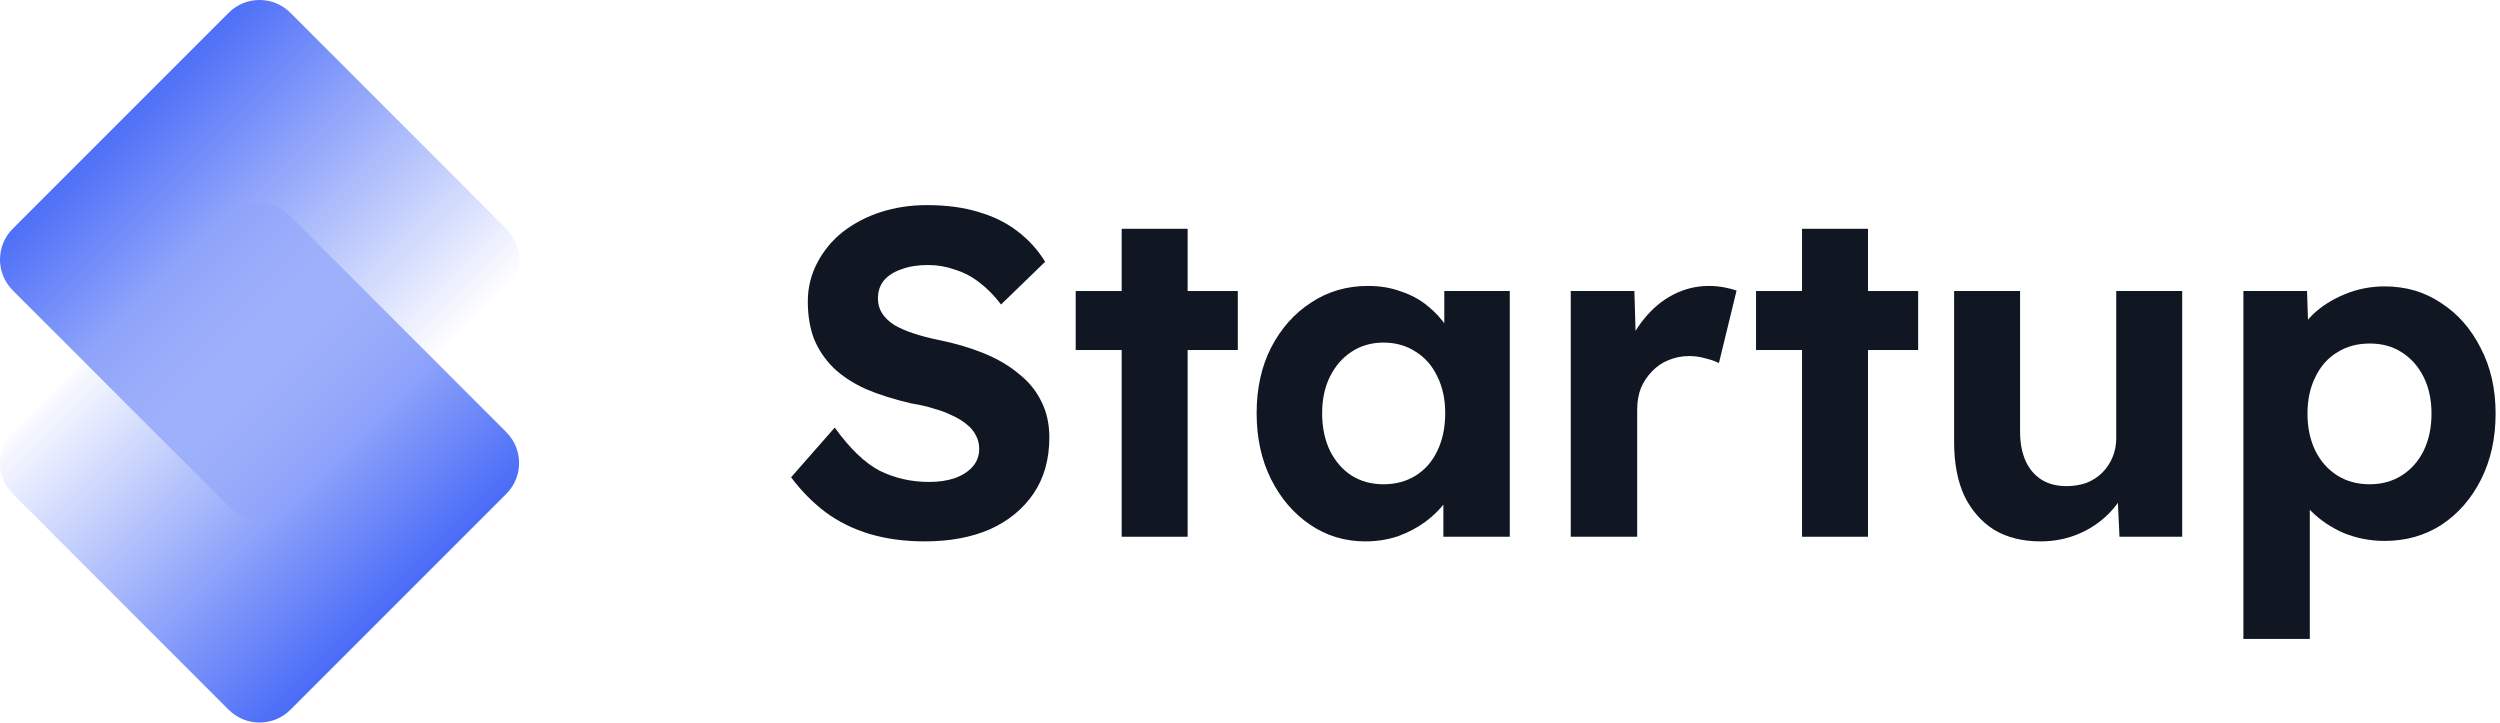
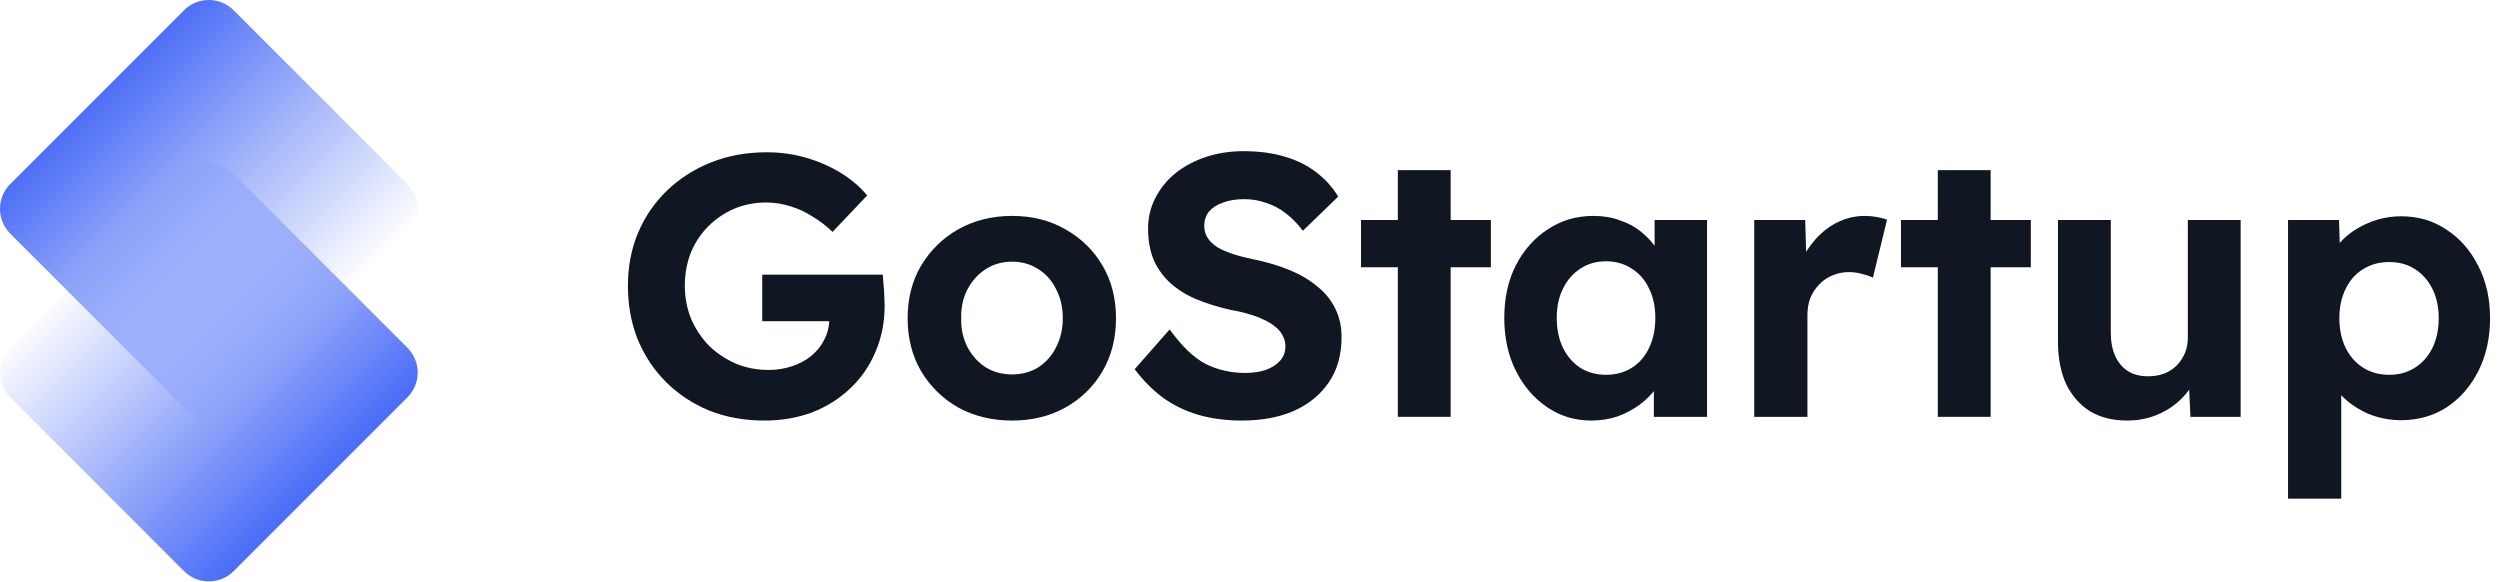
- <svg xmlns="http://www.w3.org/2000/svg" width="173" height="50" viewBox="0 0 173 50" fill="none">
-   <path d="M15.826 0.884C17.005 -0.295 18.916 -0.295 20.095 0.884L35.037 15.826C36.216 17.005 36.216 18.916 35.037 20.095L20.095 35.037C18.916 36.216 17.005 36.216 15.826 35.037L0.884 20.095C-0.295 18.916 -0.295 17.005 0.884 15.826L15.826 0.884Z" fill="url(#paint0_linear_14_61)" />
-   <path d="M15.826 14.963C17.005 13.784 18.916 13.784 20.095 14.963L35.037 29.905C36.216 31.084 36.216 32.995 35.037 34.174L20.095 49.116C18.916 50.295 17.005 50.295 15.826 49.116L0.884 34.174C-0.295 32.995 -0.295 31.084 0.884 29.905L15.826 14.963Z" fill="url(#paint1_linear_14_61)" />
-   <path d="M63.999 37.464C62.607 37.464 61.332 37.293 60.175 36.95C59.039 36.607 58.021 36.104 57.121 35.439C56.242 34.775 55.45 33.972 54.742 33.029L57.764 29.589C58.814 31.047 59.853 32.043 60.882 32.579C61.932 33.093 63.067 33.35 64.289 33.35C64.953 33.35 65.542 33.264 66.057 33.093C66.592 32.9 67.01 32.632 67.31 32.289C67.61 31.947 67.76 31.539 67.76 31.068C67.76 30.725 67.685 30.414 67.535 30.136C67.385 29.836 67.171 29.579 66.892 29.364C66.614 29.129 66.282 28.925 65.896 28.754C65.51 28.561 65.082 28.4 64.61 28.272C64.139 28.122 63.624 28.004 63.067 27.918C61.867 27.639 60.817 27.307 59.917 26.922C59.017 26.514 58.267 26.022 57.667 25.443C57.067 24.843 56.617 24.168 56.317 23.418C56.039 22.668 55.9 21.822 55.9 20.879C55.9 19.914 56.114 19.025 56.542 18.211C56.971 17.375 57.56 16.657 58.31 16.057C59.082 15.457 59.96 14.997 60.946 14.675C61.953 14.354 63.014 14.193 64.128 14.193C65.499 14.193 66.699 14.354 67.728 14.675C68.757 14.975 69.646 15.414 70.396 15.993C71.167 16.572 71.81 17.279 72.324 18.114L69.271 21.072C68.821 20.472 68.328 19.968 67.792 19.561C67.278 19.154 66.71 18.854 66.089 18.661C65.489 18.447 64.867 18.339 64.225 18.339C63.517 18.339 62.907 18.436 62.392 18.629C61.878 18.8 61.471 19.057 61.171 19.4C60.892 19.743 60.753 20.161 60.753 20.654C60.753 21.039 60.849 21.382 61.042 21.682C61.235 21.982 61.514 22.25 61.878 22.486C62.242 22.7 62.682 22.893 63.196 23.064C63.71 23.236 64.278 23.386 64.9 23.514C66.078 23.75 67.139 24.061 68.082 24.447C69.025 24.832 69.828 25.304 70.492 25.861C71.178 26.397 71.703 27.039 72.067 27.789C72.432 28.518 72.614 29.343 72.614 30.264C72.614 31.786 72.249 33.082 71.521 34.154C70.792 35.225 69.785 36.05 68.499 36.629C67.214 37.186 65.714 37.464 63.999 37.464Z" fill="#111722" />
-   <path d="M77.62 37.143V15.832H82.184V37.143H77.62ZM74.438 24.222V20.139H85.656V24.222H74.438Z" fill="#111722" />
-   <path d="M94.481 37.464C93.067 37.464 91.791 37.079 90.656 36.307C89.52 35.536 88.62 34.486 87.956 33.157C87.291 31.829 86.959 30.307 86.959 28.593C86.959 26.879 87.291 25.368 87.956 24.061C88.641 22.732 89.563 21.693 90.72 20.943C91.877 20.172 93.195 19.786 94.674 19.786C95.509 19.786 96.27 19.914 96.956 20.172C97.663 20.407 98.274 20.739 98.788 21.168C99.324 21.597 99.774 22.089 100.138 22.647C100.502 23.204 100.759 23.804 100.909 24.447L99.945 24.286V20.139H104.477V37.143H99.881V33.061L100.909 32.964C100.738 33.564 100.459 34.132 100.074 34.668C99.688 35.204 99.206 35.686 98.627 36.114C98.07 36.522 97.438 36.854 96.731 37.111C96.024 37.347 95.274 37.464 94.481 37.464ZM95.734 33.511C96.591 33.511 97.341 33.307 97.984 32.9C98.627 32.493 99.12 31.925 99.463 31.197C99.827 30.447 100.009 29.579 100.009 28.593C100.009 27.629 99.827 26.782 99.463 26.054C99.12 25.325 98.627 24.757 97.984 24.35C97.341 23.922 96.591 23.707 95.734 23.707C94.899 23.707 94.159 23.922 93.516 24.35C92.895 24.757 92.402 25.325 92.038 26.054C91.674 26.782 91.492 27.629 91.492 28.593C91.492 29.579 91.674 30.447 92.038 31.197C92.402 31.925 92.895 32.493 93.516 32.9C94.159 33.307 94.899 33.511 95.734 33.511Z" fill="#111722" />
-   <path d="M108.696 37.143V20.139H113.1L113.26 25.604L112.489 24.479C112.746 23.6 113.164 22.807 113.743 22.1C114.321 21.372 114.996 20.804 115.768 20.397C116.56 19.989 117.385 19.786 118.243 19.786C118.607 19.786 118.96 19.818 119.303 19.882C119.646 19.947 119.935 20.022 120.171 20.107L118.95 25.122C118.693 24.993 118.382 24.886 118.018 24.8C117.653 24.693 117.278 24.639 116.893 24.639C116.378 24.639 115.896 24.736 115.446 24.929C115.018 25.1 114.643 25.357 114.321 25.7C114 26.022 113.743 26.407 113.55 26.857C113.378 27.307 113.293 27.8 113.293 28.336V37.143H108.696Z" fill="#111722" />
-   <path d="M124.7 37.143V15.832H129.264V37.143H124.7ZM121.518 24.222V20.139H132.736V24.222H121.518Z" fill="#111722" />
-   <path d="M141.204 37.464C139.961 37.464 138.889 37.197 137.989 36.661C137.111 36.104 136.425 35.322 135.932 34.314C135.461 33.286 135.225 32.054 135.225 30.618V20.139H139.789V29.879C139.789 30.65 139.918 31.325 140.175 31.904C140.432 32.461 140.796 32.889 141.268 33.189C141.739 33.489 142.318 33.639 143.004 33.639C143.496 33.639 143.957 33.564 144.386 33.414C144.814 33.243 145.179 33.007 145.479 32.707C145.779 32.407 146.014 32.054 146.186 31.647C146.357 31.239 146.443 30.8 146.443 30.329V20.139H151.007V37.143H146.668L146.507 33.639L147.343 33.254C147.086 34.047 146.657 34.764 146.057 35.407C145.457 36.05 144.739 36.554 143.904 36.918C143.068 37.282 142.168 37.464 141.204 37.464Z" fill="#111722" />
-   <path d="M155.243 44.214V20.139H159.646L159.775 23.964L158.939 23.675C159.089 22.989 159.453 22.357 160.032 21.779C160.632 21.2 161.371 20.729 162.25 20.364C163.128 20 164.05 19.818 165.014 19.818C166.493 19.818 167.8 20.204 168.935 20.975C170.093 21.725 171.003 22.764 171.668 24.093C172.353 25.4 172.696 26.911 172.696 28.625C172.696 30.318 172.364 31.829 171.7 33.157C171.035 34.486 170.125 35.536 168.968 36.307C167.81 37.057 166.493 37.432 165.014 37.432C164.028 37.432 163.085 37.25 162.185 36.886C161.307 36.5 160.557 35.997 159.935 35.375C159.314 34.754 158.928 34.089 158.778 33.382L159.839 32.932V44.214H155.243ZM163.985 33.511C164.821 33.511 165.56 33.307 166.203 32.9C166.846 32.493 167.35 31.925 167.714 31.197C168.078 30.447 168.26 29.589 168.26 28.625C168.26 27.661 168.078 26.814 167.714 26.086C167.35 25.357 166.846 24.789 166.203 24.382C165.582 23.975 164.843 23.772 163.985 23.772C163.128 23.772 162.378 23.975 161.735 24.382C161.093 24.768 160.589 25.336 160.225 26.086C159.86 26.814 159.678 27.661 159.678 28.625C159.678 29.589 159.86 30.447 160.225 31.197C160.589 31.925 161.093 32.493 161.735 32.9C162.378 33.307 163.128 33.511 163.985 33.511Z" fill="#111722" />
+ <svg xmlns="http://www.w3.org/2000/svg" width="215" height="50" viewBox="0 0 215 50" fill="none">
+   <path d="M15.826 0.884C17.005 -0.295 18.916 -0.295 20.095 0.884L35.037 15.826C36.216 17.005 36.216 18.916 35.037 20.095L20.095 35.037C18.916 36.216 17.005 36.216 15.826 35.037L0.884 20.095C-0.295 18.916 -0.295 17.005 0.884 15.826L15.826 0.884Z" fill="url(#paint0_linear_437_2)" />
+   <path d="M15.826 14.963C17.005 13.784 18.916 13.784 20.095 14.963L35.037 29.905C36.216 31.084 36.216 32.995 35.037 34.174L20.095 49.116C18.916 50.295 17.005 50.295 15.826 49.116L0.884 34.174C-0.295 32.995 -0.295 31.084 0.884 29.905L15.826 14.963Z" fill="url(#paint1_linear_437_2)" />
+   <path d="M65.744 36.168C64.016 36.168 62.427 35.88 60.976 35.304C59.547 34.707 58.309 33.885 57.264 32.84C56.219 31.795 55.408 30.568 54.832 29.16C54.277 27.752 54 26.227 54 24.584C54 22.941 54.288 21.427 54.864 20.04C55.461 18.632 56.293 17.416 57.36 16.392C58.448 15.347 59.717 14.536 61.168 13.96C62.619 13.384 64.208 13.096 65.936 13.096C67.131 13.096 68.272 13.256 69.36 13.576C70.448 13.896 71.44 14.333 72.336 14.888C73.232 15.443 73.979 16.083 74.576 16.808L71.6 19.944C71.045 19.411 70.459 18.963 69.84 18.6C69.243 18.216 68.613 17.928 67.952 17.736C67.291 17.523 66.608 17.416 65.904 17.416C64.901 17.416 63.973 17.597 63.12 17.96C62.288 18.323 61.552 18.824 60.912 19.464C60.272 20.104 59.771 20.861 59.408 21.736C59.067 22.611 58.896 23.56 58.896 24.584C58.896 25.587 59.077 26.536 59.44 27.432C59.824 28.307 60.336 29.075 60.976 29.736C61.637 30.376 62.405 30.888 63.28 31.272C64.155 31.635 65.093 31.816 66.096 31.816C66.8 31.816 67.472 31.709 68.112 31.496C68.752 31.283 69.307 30.984 69.776 30.6C70.267 30.195 70.64 29.725 70.896 29.192C71.173 28.659 71.312 28.093 71.312 27.496V26.728L71.952 27.624H65.552V23.624H75.92C75.941 23.859 75.963 24.147 75.984 24.488C76.027 24.829 76.048 25.171 76.048 25.512C76.069 25.832 76.08 26.088 76.08 26.28C76.08 27.731 75.813 29.064 75.28 30.28C74.768 31.496 74.043 32.541 73.104 33.416C72.187 34.291 71.099 34.973 69.84 35.464C68.581 35.933 67.216 36.168 65.744 36.168Z" fill="#111722" />
+   <path d="M87.048 36.168C85.32 36.168 83.773 35.795 82.408 35.048C81.064 34.28 79.997 33.235 79.208 31.912C78.44 30.589 78.056 29.075 78.056 27.368C78.056 25.661 78.44 24.157 79.208 22.856C79.997 21.533 81.064 20.488 82.408 19.72C83.773 18.952 85.32 18.568 87.048 18.568C88.754 18.568 90.28 18.952 91.624 19.72C92.989 20.488 94.056 21.533 94.824 22.856C95.592 24.157 95.976 25.661 95.976 27.368C95.976 29.075 95.592 30.589 94.824 31.912C94.056 33.235 92.989 34.28 91.624 35.048C90.28 35.795 88.754 36.168 87.048 36.168ZM87.048 32.2C87.88 32.2 88.626 31.997 89.288 31.592C89.949 31.165 90.461 30.589 90.824 29.864C91.208 29.117 91.4 28.285 91.4 27.368C91.4 26.429 91.208 25.597 90.824 24.872C90.461 24.125 89.949 23.549 89.288 23.144C88.626 22.717 87.88 22.504 87.048 22.504C86.194 22.504 85.437 22.717 84.776 23.144C84.114 23.571 83.592 24.147 83.208 24.872C82.824 25.597 82.642 26.429 82.664 27.368C82.642 28.285 82.824 29.117 83.208 29.864C83.592 30.589 84.114 31.165 84.776 31.592C85.437 31.997 86.194 32.2 87.048 32.2Z" fill="#111722" />
+   <path d="M106.799 36.168C105.412 36.168 104.143 35.997 102.991 35.656C101.86 35.315 100.847 34.813 99.951 34.152C99.076 33.491 98.287 32.691 97.582 31.752L100.59 28.328C101.636 29.779 102.671 30.771 103.694 31.304C104.74 31.816 105.871 32.072 107.087 32.072C107.748 32.072 108.334 31.987 108.847 31.816C109.38 31.624 109.796 31.357 110.095 31.016C110.393 30.675 110.543 30.269 110.543 29.8C110.543 29.459 110.468 29.149 110.319 28.872C110.169 28.573 109.956 28.317 109.679 28.104C109.401 27.869 109.07 27.667 108.687 27.496C108.303 27.304 107.876 27.144 107.407 27.016C106.937 26.867 106.425 26.749 105.871 26.664C104.676 26.387 103.631 26.056 102.735 25.672C101.839 25.267 101.092 24.776 100.495 24.2C99.897 23.603 99.449 22.931 99.15 22.184C98.873 21.437 98.734 20.595 98.734 19.656C98.734 18.696 98.948 17.811 99.374 17C99.801 16.168 100.388 15.453 101.135 14.856C101.903 14.259 102.777 13.8 103.759 13.48C104.761 13.16 105.817 13 106.927 13C108.292 13 109.487 13.16 110.511 13.48C111.535 13.779 112.42 14.216 113.167 14.792C113.935 15.368 114.575 16.072 115.087 16.904L112.047 19.848C111.599 19.251 111.108 18.749 110.575 18.344C110.062 17.939 109.497 17.64 108.879 17.448C108.281 17.235 107.663 17.128 107.023 17.128C106.319 17.128 105.711 17.224 105.199 17.416C104.687 17.587 104.281 17.843 103.983 18.184C103.705 18.525 103.567 18.941 103.567 19.432C103.567 19.816 103.663 20.157 103.855 20.456C104.047 20.755 104.324 21.021 104.687 21.256C105.049 21.469 105.486 21.661 105.999 21.832C106.511 22.003 107.076 22.152 107.694 22.28C108.868 22.515 109.924 22.824 110.863 23.208C111.801 23.592 112.601 24.061 113.263 24.616C113.945 25.149 114.468 25.789 114.831 26.536C115.193 27.261 115.375 28.083 115.375 29C115.375 30.515 115.012 31.805 114.287 32.872C113.561 33.939 112.559 34.76 111.279 35.336C109.999 35.891 108.505 36.168 106.799 36.168Z" fill="#111722" />
+   <path d="M120.214 35.848V14.632H124.758V35.848H120.214ZM117.046 22.984V18.92H128.214V22.984H117.046Z" fill="#111722" />
+   <path d="M136.855 36.168C135.448 36.168 134.178 35.784 133.048 35.016C131.917 34.248 131.021 33.203 130.359 31.88C129.698 30.557 129.368 29.043 129.368 27.336C129.368 25.629 129.698 24.125 130.359 22.824C131.042 21.501 131.959 20.467 133.111 19.72C134.263 18.952 135.576 18.568 137.048 18.568C137.88 18.568 138.637 18.696 139.319 18.952C140.023 19.187 140.632 19.517 141.144 19.944C141.677 20.371 142.125 20.861 142.487 21.416C142.85 21.971 143.106 22.568 143.256 23.208L142.296 23.048V18.92H146.807V35.848H142.231V31.784L143.256 31.688C143.085 32.285 142.808 32.851 142.424 33.384C142.039 33.917 141.559 34.397 140.983 34.824C140.429 35.229 139.799 35.56 139.095 35.816C138.391 36.051 137.645 36.168 136.855 36.168ZM138.104 32.232C138.957 32.232 139.703 32.029 140.343 31.624C140.983 31.219 141.474 30.653 141.815 29.928C142.178 29.181 142.359 28.317 142.359 27.336C142.359 26.376 142.178 25.533 141.815 24.808C141.474 24.083 140.983 23.517 140.343 23.112C139.703 22.685 138.957 22.472 138.104 22.472C137.271 22.472 136.535 22.685 135.896 23.112C135.277 23.517 134.786 24.083 134.424 24.808C134.061 25.533 133.88 26.376 133.88 27.336C133.88 28.317 134.061 29.181 134.424 29.928C134.786 30.653 135.277 31.219 135.896 31.624C136.535 32.029 137.271 32.232 138.104 32.232Z" fill="#111722" />
+   <path d="M150.863 35.848V18.92H155.247L155.407 24.36L154.639 23.24C154.895 22.365 155.311 21.576 155.887 20.872C156.463 20.147 157.135 19.581 157.903 19.176C158.693 18.771 159.514 18.568 160.367 18.568C160.73 18.568 161.082 18.6 161.423 18.664C161.765 18.728 162.053 18.803 162.287 18.888L161.071 23.88C160.815 23.752 160.506 23.645 160.143 23.56C159.781 23.453 159.407 23.4 159.023 23.4C158.511 23.4 158.031 23.496 157.583 23.688C157.157 23.859 156.783 24.115 156.463 24.456C156.143 24.776 155.887 25.16 155.695 25.608C155.525 26.056 155.439 26.547 155.439 27.08V35.848H150.863Z" fill="#111722" />
+   <path d="M166.651 35.848V14.632H171.195V35.848H166.651ZM163.483 22.984V18.92H174.651V22.984H163.483Z" fill="#111722" />
+   <path d="M182.937 36.168C181.7 36.168 180.633 35.901 179.737 35.368C178.863 34.813 178.18 34.035 177.689 33.032C177.22 32.008 176.985 30.781 176.985 29.352V18.92H181.529V28.616C181.529 29.384 181.657 30.056 181.913 30.632C182.169 31.187 182.532 31.613 183.001 31.912C183.471 32.211 184.047 32.36 184.729 32.36C185.22 32.36 185.679 32.285 186.105 32.136C186.532 31.965 186.895 31.731 187.193 31.432C187.492 31.133 187.727 30.781 187.897 30.376C188.068 29.971 188.153 29.533 188.153 29.064V18.92H192.697V35.848H188.377L188.217 32.36L189.049 31.976C188.793 32.765 188.367 33.48 187.769 34.12C187.172 34.76 186.457 35.261 185.625 35.624C184.793 35.987 183.897 36.168 182.937 36.168Z" fill="#111722" />
+   <path d="M196.77 42.888V18.92H201.154L201.281 22.728L200.449 22.44C200.599 21.757 200.961 21.128 201.537 20.552C202.135 19.976 202.871 19.507 203.745 19.144C204.62 18.781 205.537 18.6 206.497 18.6C207.969 18.6 209.271 18.984 210.402 19.752C211.553 20.499 212.46 21.533 213.121 22.856C213.804 24.157 214.145 25.661 214.145 27.368C214.145 29.053 213.815 30.557 213.154 31.88C212.492 33.203 211.586 34.248 210.434 35.016C209.282 35.763 207.969 36.136 206.497 36.136C205.516 36.136 204.577 35.955 203.682 35.592C202.807 35.208 202.06 34.707 201.441 34.088C200.823 33.469 200.439 32.808 200.29 32.104L201.346 31.656V42.888H196.77ZM205.473 32.232C206.305 32.232 207.042 32.029 207.682 31.624C208.322 31.219 208.823 30.653 209.186 29.928C209.548 29.181 209.729 28.328 209.729 27.368C209.729 26.408 209.548 25.565 209.186 24.84C208.823 24.115 208.322 23.549 207.682 23.144C207.063 22.739 206.327 22.536 205.473 22.536C204.62 22.536 203.873 22.739 203.233 23.144C202.593 23.528 202.092 24.093 201.729 24.84C201.367 25.565 201.186 26.408 201.186 27.368C201.186 28.328 201.367 29.181 201.729 29.928C202.092 30.653 202.593 31.219 203.233 31.624C203.873 32.029 204.62 32.232 205.473 32.232Z" fill="#111722" />
  <defs>
-     <linearGradient id="paint0_linear_14_61" x1="7.999" y1="7.848" x2="27.62" y2="27.469" gradientUnits="userSpaceOnUse">
+     <linearGradient id="paint0_linear_437_2" x1="7.999" y1="7.848" x2="27.62" y2="27.469" gradientUnits="userSpaceOnUse">
      <stop stop-color="#4A6CF7" />
      <stop offset="1" stop-color="#4A6CF7" stop-opacity="0" />
    </linearGradient>
-     <linearGradient id="paint1_linear_14_61" x1="7.999" y1="21.927" x2="27.62" y2="41.548" gradientUnits="userSpaceOnUse">
+     <linearGradient id="paint1_linear_437_2" x1="7.999" y1="21.927" x2="27.62" y2="41.548" gradientUnits="userSpaceOnUse">
      <stop stop-color="#4A6CF7" stop-opacity="0" />
      <stop offset="1" stop-color="#4A6CF7" />
    </linearGradient>
  </defs>
</svg>
